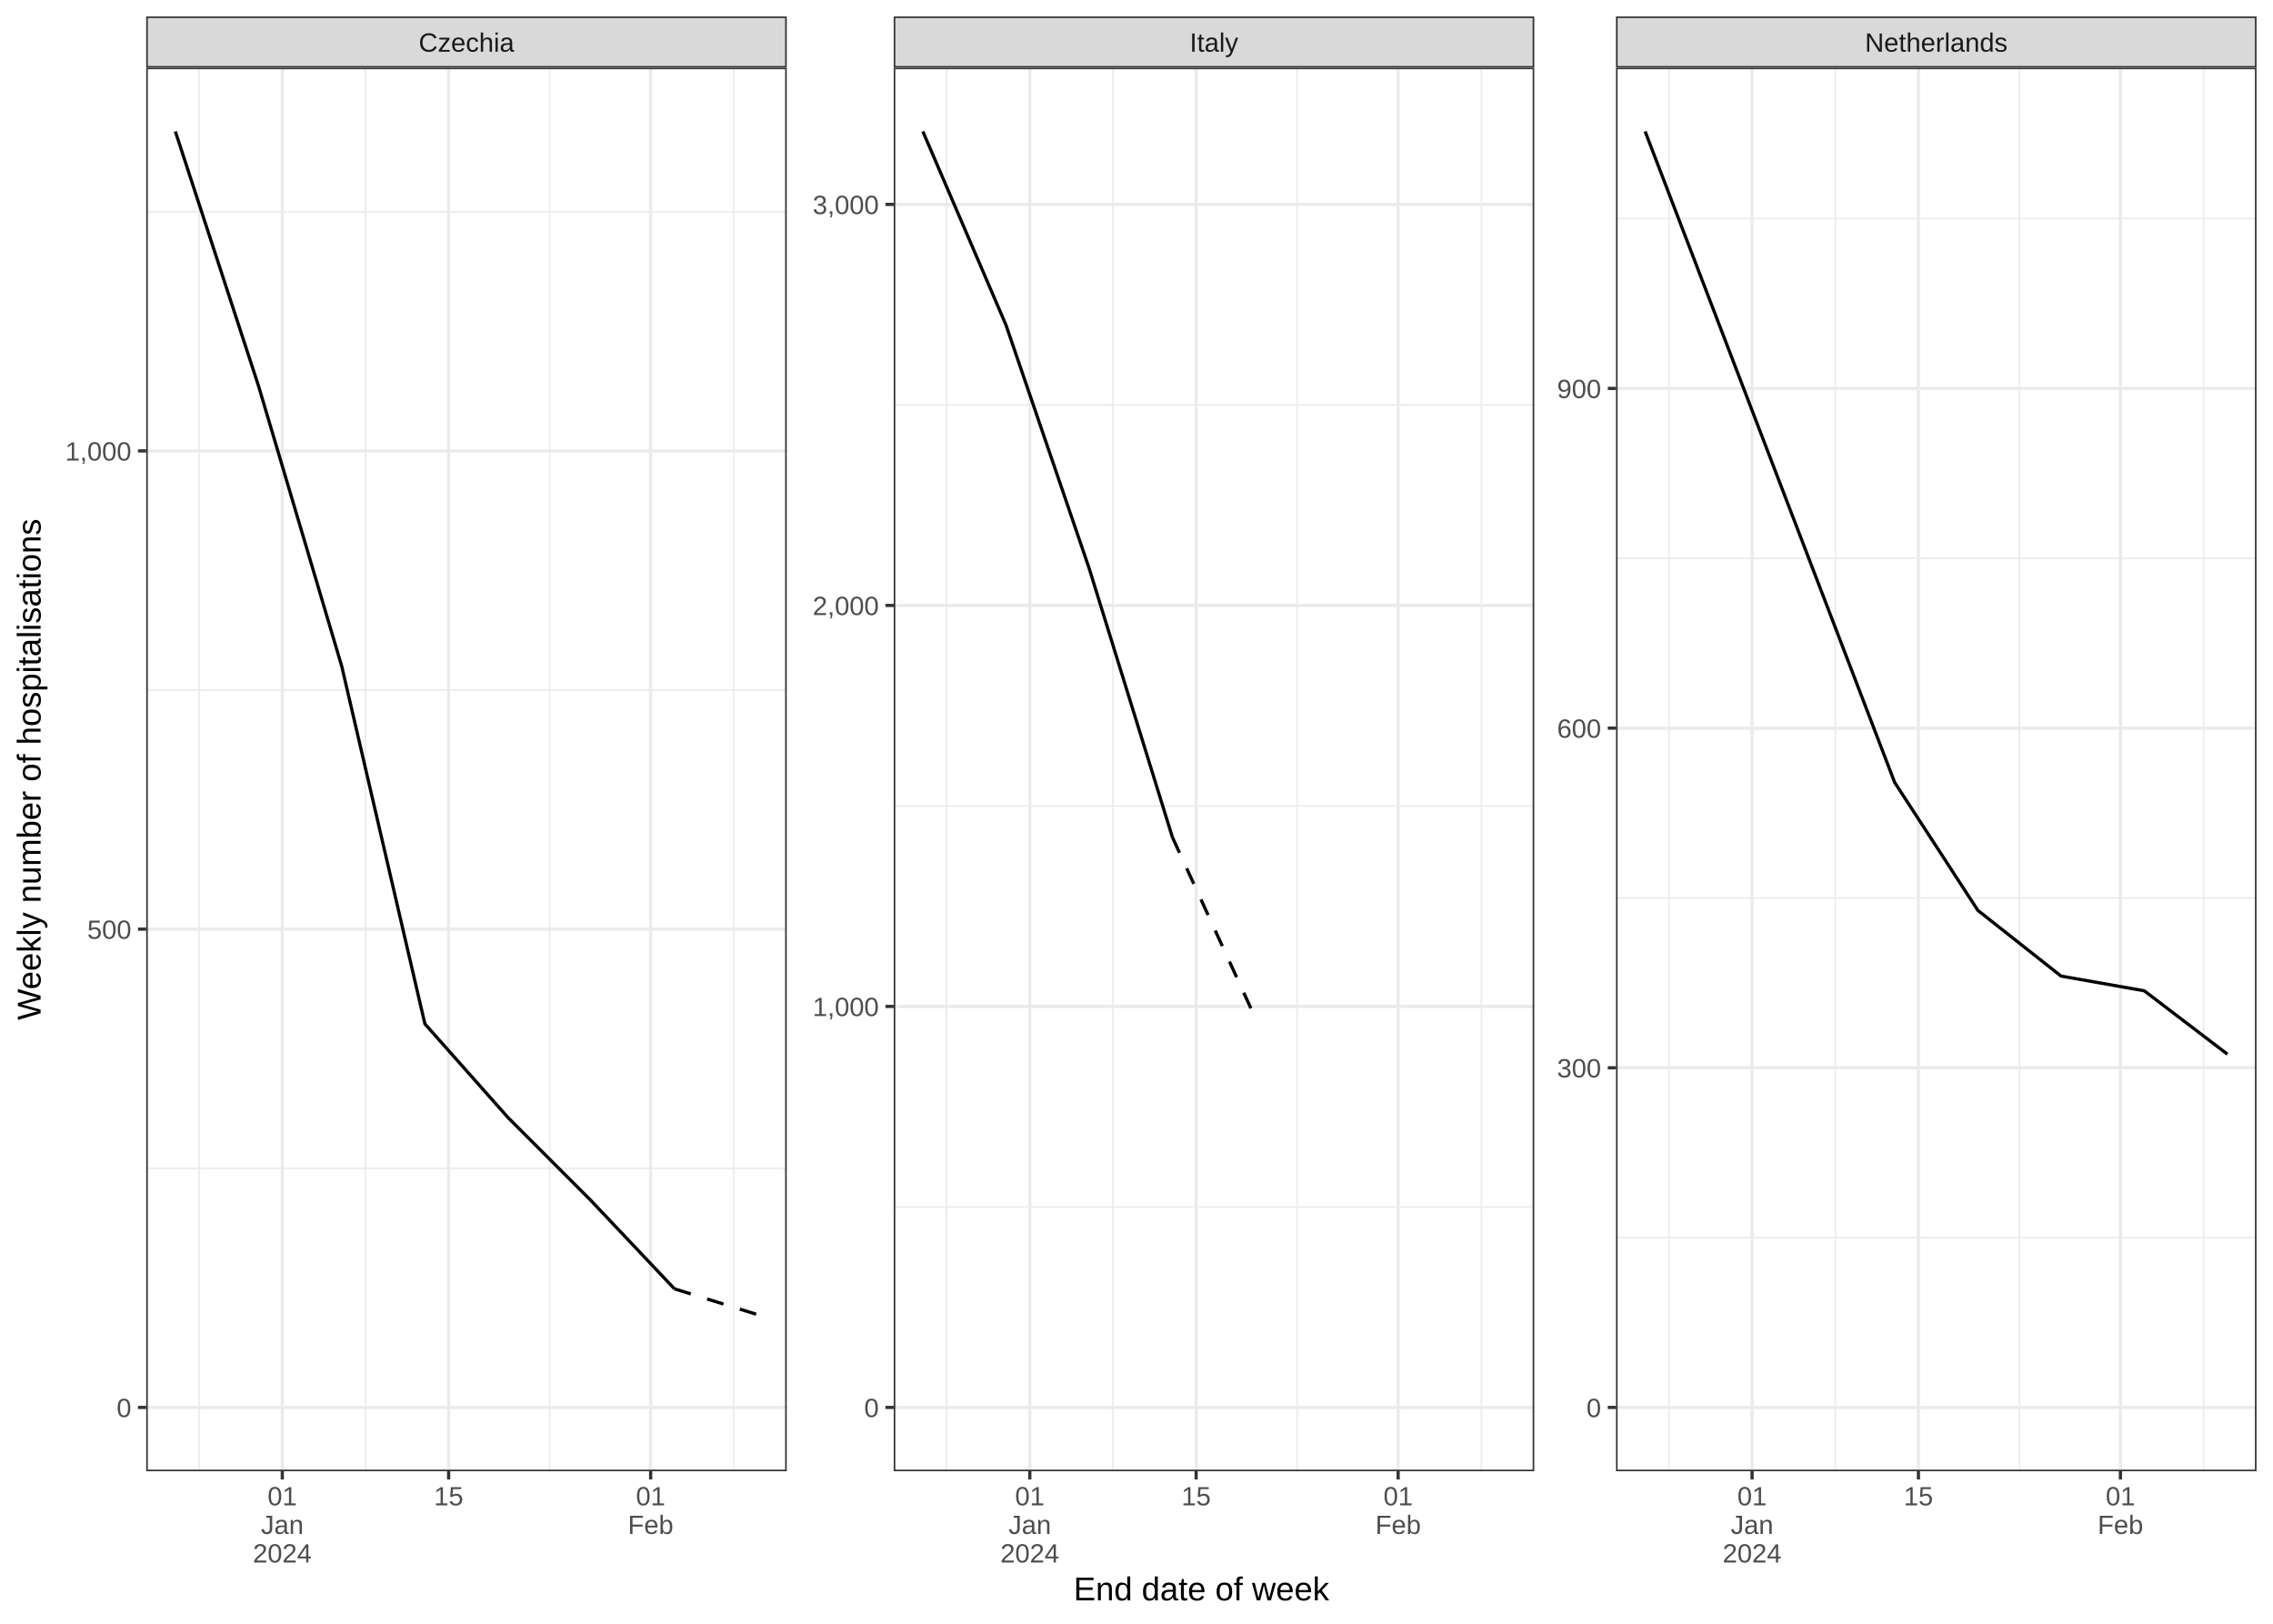
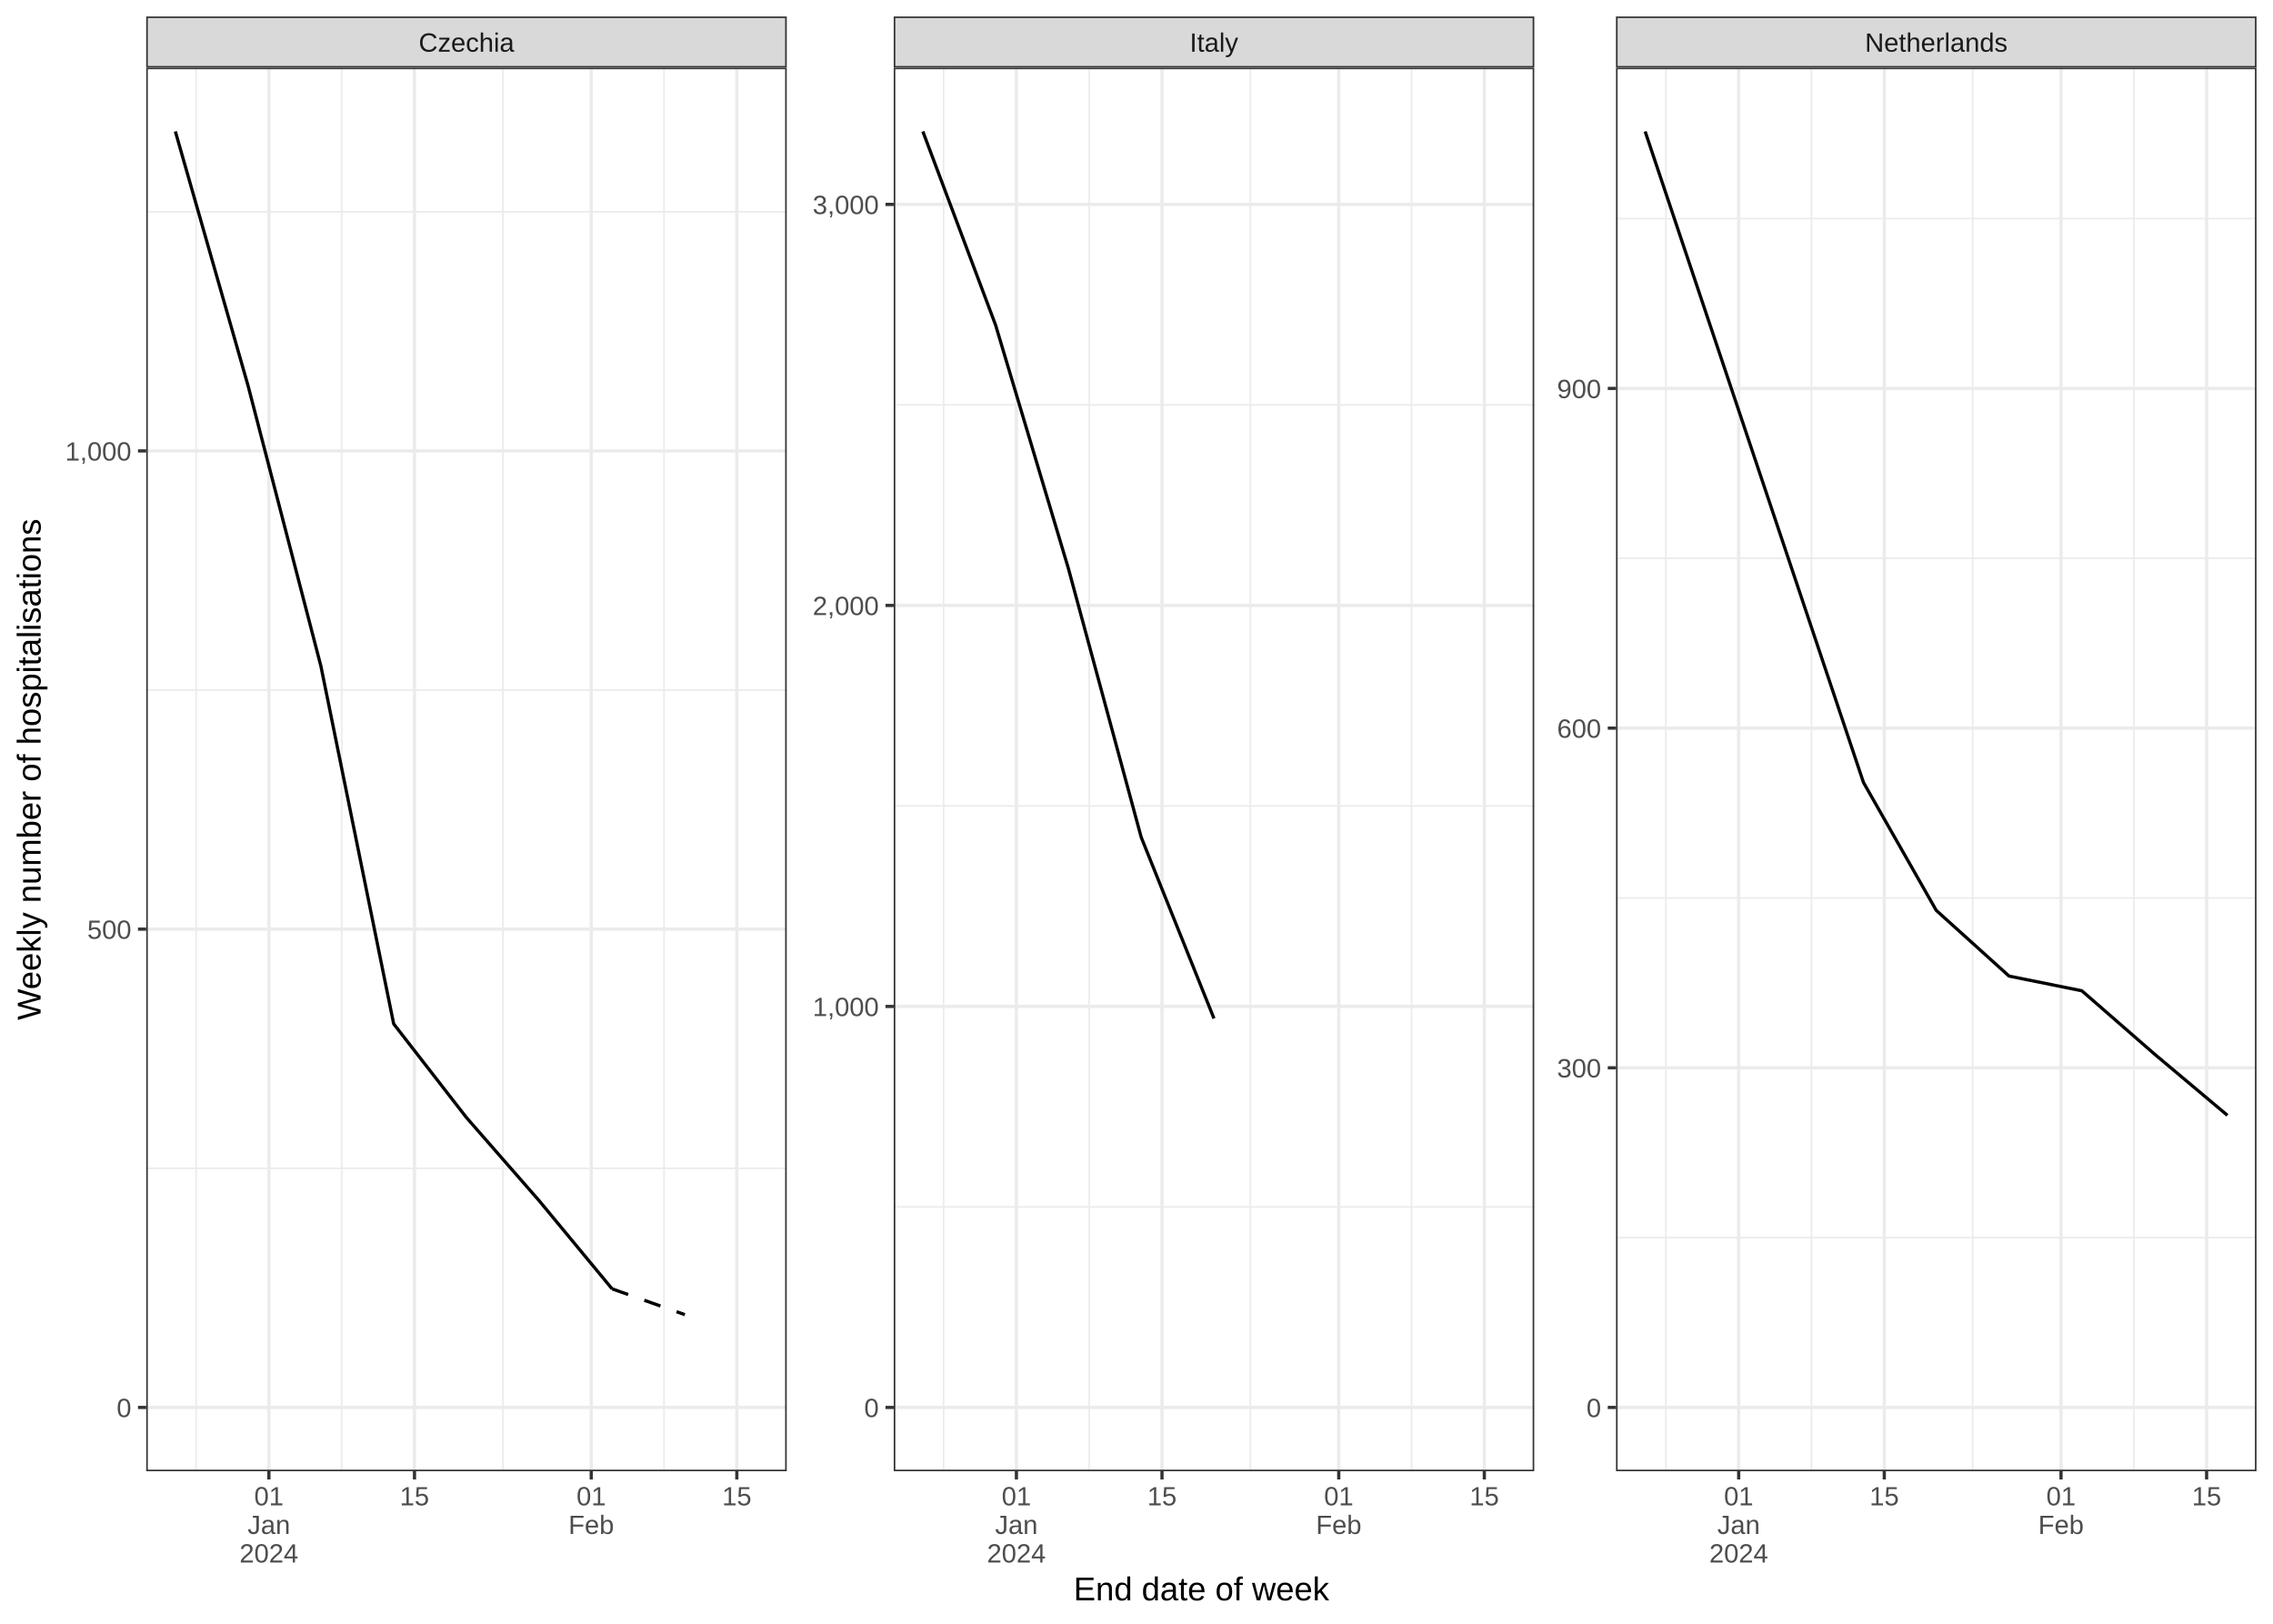
<svg xmlns="http://www.w3.org/2000/svg" class="svglite" width="756.00pt" height="540.00pt" viewBox="0 0 756.00 540.00">
  <defs>
    <style type="text/css">
    .svglite line, .svglite polyline, .svglite polygon, .svglite path, .svglite rect, .svglite circle {
      fill: none;
      stroke: #000000;
      stroke-linecap: round;
      stroke-linejoin: round;
      stroke-miterlimit: 10.00;
    }
    .svglite text {
      white-space: pre;
    }
  </style>
  </defs>
  <rect width="100%" height="100%" style="stroke: none; fill: #FFFFFF;" />
  <defs>
    <clipPath id="cpMC4wMHw3NTYuMDB8MC4wMHw1NDAuMDA=">
      <rect x="0.00" y="0.00" width="756.00" height="540.00" />
    </clipPath>
  </defs>
  <g clip-path="url(#cpMC4wMHw3NTYuMDB8MC4wMHw1NDAuMDA=)">
    <rect x="0.00" y="0.00" width="756.00" height="540.00" style="stroke-width: 1.07; stroke: #FFFFFF; fill: #FFFFFF;" />
  </g>
  <defs>
    <clipPath id="cpNDguNjN8MjYxLjY3fDIyLjQ5fDQ4OS4yOQ==">
      <rect x="48.63" y="22.49" width="213.04" height="466.80" />
    </clipPath>
  </defs>
  <g clip-path="url(#cpNDguNjN8MjYxLjY3fDIyLjQ5fDQ4OS4yOQ==)">
    <rect x="48.63" y="22.49" width="213.04" height="466.80" style="stroke-width: 1.07; stroke: none; fill: #FFFFFF;" />
    <polyline points="48.63,388.54 261.67,388.54 " style="stroke-width: 0.53; stroke: #EBEBEB; stroke-linecap: butt;" />
    <polyline points="48.63,229.49 261.67,229.49 " style="stroke-width: 0.53; stroke: #EBEBEB; stroke-linecap: butt;" />
    <polyline points="48.63,70.43 261.67,70.43 " style="stroke-width: 0.53; stroke: #EBEBEB; stroke-linecap: butt;" />
-     <polyline points="66.22,489.29 66.22,22.49 " style="stroke-width: 0.53; stroke: #EBEBEB; stroke-linecap: butt;" />
-     <polyline points="121.56,489.29 121.56,22.49 " style="stroke-width: 0.53; stroke: #EBEBEB; stroke-linecap: butt;" />
-     <polyline points="182.82,489.29 182.82,22.49 " style="stroke-width: 0.53; stroke: #EBEBEB; stroke-linecap: butt;" />
-     <polyline points="244.08,489.29 244.08,22.49 " style="stroke-width: 0.53; stroke: #EBEBEB; stroke-linecap: butt;" />
+     <polyline points="65.23,489.29 65.23,22.49 " style="stroke-width: 0.53; stroke: #EBEBEB; stroke-linecap: butt;" />
+     <polyline points="113.65,489.29 113.65,22.49 " style="stroke-width: 0.53; stroke: #EBEBEB; stroke-linecap: butt;" />
+     <polyline points="167.26,489.29 167.26,22.49 " style="stroke-width: 0.53; stroke: #EBEBEB; stroke-linecap: butt;" />
+     <polyline points="220.86,489.29 220.86,22.49 " style="stroke-width: 0.53; stroke: #EBEBEB; stroke-linecap: butt;" />
    <polyline points="48.63,468.07 261.67,468.07 " style="stroke-width: 1.07; stroke: #EBEBEB; stroke-linecap: butt;" />
    <polyline points="48.63,309.01 261.67,309.01 " style="stroke-width: 1.07; stroke: #EBEBEB; stroke-linecap: butt;" />
    <polyline points="48.63,149.96 261.67,149.96 " style="stroke-width: 1.07; stroke: #EBEBEB; stroke-linecap: butt;" />
-     <polyline points="93.89,489.29 93.89,22.49 " style="stroke-width: 1.07; stroke: #EBEBEB; stroke-linecap: butt;" />
-     <polyline points="149.22,489.29 149.22,22.49 " style="stroke-width: 1.07; stroke: #EBEBEB; stroke-linecap: butt;" />
-     <polyline points="216.41,489.29 216.41,22.49 " style="stroke-width: 1.07; stroke: #EBEBEB; stroke-linecap: butt;" />
-     <polyline points="58.32,43.71 85.98,128.33 113.65,221.53 141.32,340.51 168.98,371.68 196.65,399.36 224.32,428.62 " style="stroke-width: 1.07; stroke-linecap: butt;" />
-     <polyline points="224.32,428.62 251.99,437.21 " style="stroke-width: 1.07; stroke-dasharray: 5.69,5.69; stroke-linecap: butt;" />
+     <polyline points="89.44,489.29 89.44,22.49 " style="stroke-width: 1.07; stroke: #EBEBEB; stroke-linecap: butt;" />
+     <polyline points="137.86,489.29 137.86,22.49 " style="stroke-width: 1.07; stroke: #EBEBEB; stroke-linecap: butt;" />
+     <polyline points="196.65,489.29 196.65,22.49 " style="stroke-width: 1.07; stroke: #EBEBEB; stroke-linecap: butt;" />
+     <polyline points="245.07,489.29 245.07,22.49 " style="stroke-width: 1.07; stroke: #EBEBEB; stroke-linecap: butt;" />
+     <polyline points="58.32,43.71 82.52,128.33 106.73,221.53 130.94,340.51 155.15,371.68 179.36,399.36 203.57,428.62 " style="stroke-width: 1.07; stroke-linecap: butt;" />
+     <polyline points="203.57,428.62 227.78,437.21 " style="stroke-width: 1.07; stroke-dasharray: 5.69,5.69; stroke-linecap: butt;" />
    <rect x="48.63" y="22.49" width="213.04" height="466.80" style="stroke-width: 1.07; stroke: #333333;" />
  </g>
  <g clip-path="url(#cpMC4wMHw3NTYuMDB8MC4wMHw1NDAuMDA=)">
</g>
  <defs>
    <clipPath id="cpMjk3LjI1fDUxMC4yOXwyMi40OXw0ODkuMjk=">
      <rect x="297.25" y="22.49" width="213.04" height="466.80" />
    </clipPath>
  </defs>
  <g clip-path="url(#cpMjk3LjI1fDUxMC4yOXwyMi40OXw0ODkuMjk=)">
    <rect x="297.25" y="22.49" width="213.04" height="466.80" style="stroke-width: 1.07; stroke: none; fill: #FFFFFF;" />
    <polyline points="297.25,401.39 510.29,401.39 " style="stroke-width: 0.53; stroke: #EBEBEB; stroke-linecap: butt;" />
    <polyline points="297.25,268.02 510.29,268.02 " style="stroke-width: 0.53; stroke: #EBEBEB; stroke-linecap: butt;" />
    <polyline points="297.25,134.66 510.29,134.66 " style="stroke-width: 0.53; stroke: #EBEBEB; stroke-linecap: butt;" />
-     <polyline points="314.84,489.29 314.84,22.49 " style="stroke-width: 0.53; stroke: #EBEBEB; stroke-linecap: butt;" />
-     <polyline points="370.17,489.29 370.17,22.49 " style="stroke-width: 0.53; stroke: #EBEBEB; stroke-linecap: butt;" />
-     <polyline points="431.44,489.29 431.44,22.49 " style="stroke-width: 0.53; stroke: #EBEBEB; stroke-linecap: butt;" />
-     <polyline points="492.70,489.29 492.70,22.49 " style="stroke-width: 0.53; stroke: #EBEBEB; stroke-linecap: butt;" />
+     <polyline points="313.85,489.29 313.85,22.49 " style="stroke-width: 0.53; stroke: #EBEBEB; stroke-linecap: butt;" />
+     <polyline points="362.27,489.29 362.27,22.49 " style="stroke-width: 0.53; stroke: #EBEBEB; stroke-linecap: butt;" />
+     <polyline points="415.87,489.29 415.87,22.49 " style="stroke-width: 0.53; stroke: #EBEBEB; stroke-linecap: butt;" />
+     <polyline points="469.48,489.29 469.48,22.49 " style="stroke-width: 0.53; stroke: #EBEBEB; stroke-linecap: butt;" />
    <polyline points="297.25,468.07 510.29,468.07 " style="stroke-width: 1.07; stroke: #EBEBEB; stroke-linecap: butt;" />
    <polyline points="297.25,334.71 510.29,334.71 " style="stroke-width: 1.07; stroke: #EBEBEB; stroke-linecap: butt;" />
    <polyline points="297.25,201.34 510.29,201.34 " style="stroke-width: 1.07; stroke: #EBEBEB; stroke-linecap: butt;" />
    <polyline points="297.25,67.98 510.29,67.98 " style="stroke-width: 1.07; stroke: #EBEBEB; stroke-linecap: butt;" />
-     <polyline points="342.51,489.29 342.51,22.49 " style="stroke-width: 1.07; stroke: #EBEBEB; stroke-linecap: butt;" />
-     <polyline points="397.84,489.29 397.84,22.49 " style="stroke-width: 1.07; stroke: #EBEBEB; stroke-linecap: butt;" />
-     <polyline points="465.03,489.29 465.03,22.49 " style="stroke-width: 1.07; stroke: #EBEBEB; stroke-linecap: butt;" />
-     <polyline points="306.94,43.71 334.60,108.12 362.27,189.07 389.94,278.43 " style="stroke-width: 1.07; stroke-linecap: butt;" />
-     <polyline points="389.94,278.43 417.60,338.71 " style="stroke-width: 1.07; stroke-dasharray: 5.69,5.69; stroke-linecap: butt;" />
+     <polyline points="338.06,489.29 338.06,22.49 " style="stroke-width: 1.07; stroke: #EBEBEB; stroke-linecap: butt;" />
+     <polyline points="386.48,489.29 386.48,22.49 " style="stroke-width: 1.07; stroke: #EBEBEB; stroke-linecap: butt;" />
+     <polyline points="445.27,489.29 445.27,22.49 " style="stroke-width: 1.07; stroke: #EBEBEB; stroke-linecap: butt;" />
+     <polyline points="493.69,489.29 493.69,22.49 " style="stroke-width: 1.07; stroke: #EBEBEB; stroke-linecap: butt;" />
+     <polyline points="306.94,43.71 331.14,108.12 355.35,189.07 379.56,278.43 403.77,338.71 " style="stroke-width: 1.07; stroke-linecap: butt;" />
    <rect x="297.25" y="22.49" width="213.04" height="466.80" style="stroke-width: 1.07; stroke: #333333;" />
  </g>
  <g clip-path="url(#cpMC4wMHw3NTYuMDB8MC4wMHw1NDAuMDA=)">
</g>
  <defs>
    <clipPath id="cpNTM3LjQ4fDc1MC41MnwyMi40OXw0ODkuMjk=">
      <rect x="537.48" y="22.49" width="213.04" height="466.80" />
    </clipPath>
  </defs>
  <g clip-path="url(#cpNTM3LjQ4fDc1MC41MnwyMi40OXw0ODkuMjk=)">
    <rect x="537.48" y="22.49" width="213.04" height="466.80" style="stroke-width: 1.07; stroke: none; fill: #FFFFFF;" />
    <polyline points="537.48,411.59 750.52,411.59 " style="stroke-width: 0.53; stroke: #EBEBEB; stroke-linecap: butt;" />
    <polyline points="537.48,298.63 750.52,298.63 " style="stroke-width: 0.53; stroke: #EBEBEB; stroke-linecap: butt;" />
    <polyline points="537.48,185.66 750.52,185.66 " style="stroke-width: 0.53; stroke: #EBEBEB; stroke-linecap: butt;" />
    <polyline points="537.48,72.70 750.52,72.70 " style="stroke-width: 0.53; stroke: #EBEBEB; stroke-linecap: butt;" />
-     <polyline points="555.07,489.29 555.07,22.49 " style="stroke-width: 0.53; stroke: #EBEBEB; stroke-linecap: butt;" />
-     <polyline points="610.41,489.29 610.41,22.49 " style="stroke-width: 0.53; stroke: #EBEBEB; stroke-linecap: butt;" />
-     <polyline points="671.67,489.29 671.67,22.49 " style="stroke-width: 0.53; stroke: #EBEBEB; stroke-linecap: butt;" />
-     <polyline points="732.93,489.29 732.93,22.49 " style="stroke-width: 0.53; stroke: #EBEBEB; stroke-linecap: butt;" />
+     <polyline points="554.08,489.29 554.08,22.49 " style="stroke-width: 0.53; stroke: #EBEBEB; stroke-linecap: butt;" />
+     <polyline points="602.50,489.29 602.50,22.49 " style="stroke-width: 0.53; stroke: #EBEBEB; stroke-linecap: butt;" />
+     <polyline points="656.11,489.29 656.11,22.49 " style="stroke-width: 0.53; stroke: #EBEBEB; stroke-linecap: butt;" />
+     <polyline points="709.71,489.29 709.71,22.49 " style="stroke-width: 0.53; stroke: #EBEBEB; stroke-linecap: butt;" />
    <polyline points="537.48,468.07 750.52,468.07 " style="stroke-width: 1.07; stroke: #EBEBEB; stroke-linecap: butt;" />
    <polyline points="537.48,355.11 750.52,355.11 " style="stroke-width: 1.07; stroke: #EBEBEB; stroke-linecap: butt;" />
    <polyline points="537.48,242.15 750.52,242.15 " style="stroke-width: 1.07; stroke: #EBEBEB; stroke-linecap: butt;" />
    <polyline points="537.48,129.18 750.52,129.18 " style="stroke-width: 1.07; stroke: #EBEBEB; stroke-linecap: butt;" />
-     <polyline points="582.74,489.29 582.74,22.49 " style="stroke-width: 1.07; stroke: #EBEBEB; stroke-linecap: butt;" />
-     <polyline points="638.07,489.29 638.07,22.49 " style="stroke-width: 1.07; stroke: #EBEBEB; stroke-linecap: butt;" />
-     <polyline points="705.26,489.29 705.26,22.49 " style="stroke-width: 1.07; stroke: #EBEBEB; stroke-linecap: butt;" />
-     <polyline points="547.17,43.71 630.17,260.22 657.84,302.77 685.50,324.61 713.17,329.50 740.84,350.59 " style="stroke-width: 1.07; stroke-linecap: butt;" />
+     <polyline points="578.29,489.29 578.29,22.49 " style="stroke-width: 1.07; stroke: #EBEBEB; stroke-linecap: butt;" />
+     <polyline points="626.71,489.29 626.71,22.49 " style="stroke-width: 1.07; stroke: #EBEBEB; stroke-linecap: butt;" />
+     <polyline points="685.50,489.29 685.50,22.49 " style="stroke-width: 1.07; stroke: #EBEBEB; stroke-linecap: butt;" />
+     <polyline points="733.92,489.29 733.92,22.49 " style="stroke-width: 1.07; stroke: #EBEBEB; stroke-linecap: butt;" />
+     <polyline points="547.17,43.71 619.79,260.22 644.00,302.77 668.21,324.61 692.42,329.50 716.63,350.59 740.84,370.92 " style="stroke-width: 1.07; stroke-linecap: butt;" />
    <rect x="537.48" y="22.49" width="213.04" height="466.80" style="stroke-width: 1.07; stroke: #333333;" />
  </g>
  <g clip-path="url(#cpMC4wMHw3NTYuMDB8MC4wMHw1NDAuMDA=)">
</g>
  <defs>
    <clipPath id="cpNDguNjN8MjYxLjY3fDUuNDh8MjIuNDk=">
      <rect x="48.63" y="5.48" width="213.04" height="17.01" />
    </clipPath>
  </defs>
  <g clip-path="url(#cpNDguNjN8MjYxLjY3fDUuNDh8MjIuNDk=)">
    <rect x="48.63" y="5.48" width="213.04" height="17.01" style="stroke-width: 1.07; stroke: #333333; fill: #D9D9D9;" />
    <text x="155.15" y="17.19" text-anchor="middle" style="font-size: 8.80px;fill: #1A1A1A; font-family: &quot;Liberation Sans&quot;;" textLength="34.42px" lengthAdjust="spacingAndGlyphs">Czechia</text>
  </g>
  <g clip-path="url(#cpMC4wMHw3NTYuMDB8MC4wMHw1NDAuMDA=)">
</g>
  <defs>
    <clipPath id="cpMjk3LjI1fDUxMC4yOXw1LjQ4fDIyLjQ5">
      <rect x="297.25" y="5.48" width="213.04" height="17.01" />
    </clipPath>
  </defs>
  <g clip-path="url(#cpMjk3LjI1fDUxMC4yOXw1LjQ4fDIyLjQ5)">
    <rect x="297.25" y="5.48" width="213.04" height="17.01" style="stroke-width: 1.07; stroke: #333333; fill: #D9D9D9;" />
    <text x="403.77" y="17.19" text-anchor="middle" style="font-size: 8.80px;fill: #1A1A1A; font-family: &quot;Liberation Sans&quot;;" textLength="19.09px" lengthAdjust="spacingAndGlyphs">Italy</text>
  </g>
  <g clip-path="url(#cpMC4wMHw3NTYuMDB8MC4wMHw1NDAuMDA=)">
</g>
  <defs>
    <clipPath id="cpNTM3LjQ4fDc1MC41Mnw1LjQ4fDIyLjQ5">
      <rect x="537.48" y="5.48" width="213.04" height="17.01" />
    </clipPath>
  </defs>
  <g clip-path="url(#cpNTM3LjQ4fDc1MC41Mnw1LjQ4fDIyLjQ5)">
    <rect x="537.48" y="5.48" width="213.04" height="17.01" style="stroke-width: 1.07; stroke: #333333; fill: #D9D9D9;" />
    <text x="644.00" y="17.19" text-anchor="middle" style="font-size: 8.80px;fill: #1A1A1A; font-family: &quot;Liberation Sans&quot;;" textLength="53.63px" lengthAdjust="spacingAndGlyphs">Netherlands</text>
  </g>
  <g clip-path="url(#cpMC4wMHw3NTYuMDB8MC4wMHw1NDAuMDA=)">
-     <polyline points="93.89,492.03 93.89,489.29 " style="stroke-width: 1.07; stroke: #333333; stroke-linecap: butt;" />
-     <polyline points="149.22,492.03 149.22,489.29 " style="stroke-width: 1.07; stroke: #333333; stroke-linecap: butt;" />
-     <polyline points="216.41,492.03 216.41,489.29 " style="stroke-width: 1.07; stroke: #333333; stroke-linecap: butt;" />
-     <text x="93.89" y="500.63" text-anchor="middle" style="font-size: 8.80px;fill: #4D4D4D; font-family: &quot;Liberation Sans&quot;;" textLength="11.19px" lengthAdjust="spacingAndGlyphs">01</text>
-     <text x="93.89" y="510.14" text-anchor="middle" style="font-size: 8.80px;fill: #4D4D4D; font-family: &quot;Liberation Sans&quot;;" textLength="13.56px" lengthAdjust="spacingAndGlyphs">Jan</text>
-     <text x="93.89" y="519.64" text-anchor="middle" style="font-size: 8.80px;fill: #4D4D4D; font-family: &quot;Liberation Sans&quot;;" textLength="22.38px" lengthAdjust="spacingAndGlyphs">2024</text>
-     <text x="149.22" y="500.63" text-anchor="middle" style="font-size: 8.80px;fill: #4D4D4D; font-family: &quot;Liberation Sans&quot;;" textLength="11.19px" lengthAdjust="spacingAndGlyphs">15</text>
-     <text x="216.41" y="500.63" text-anchor="middle" style="font-size: 8.80px;fill: #4D4D4D; font-family: &quot;Liberation Sans&quot;;" textLength="11.19px" lengthAdjust="spacingAndGlyphs">01</text>
-     <text x="216.41" y="510.14" text-anchor="middle" style="font-size: 8.80px;fill: #4D4D4D; font-family: &quot;Liberation Sans&quot;;" textLength="15.58px" lengthAdjust="spacingAndGlyphs">Feb</text>
-     <polyline points="342.51,492.03 342.51,489.29 " style="stroke-width: 1.07; stroke: #333333; stroke-linecap: butt;" />
-     <polyline points="397.84,492.03 397.84,489.29 " style="stroke-width: 1.07; stroke: #333333; stroke-linecap: butt;" />
-     <polyline points="465.03,492.03 465.03,489.29 " style="stroke-width: 1.07; stroke: #333333; stroke-linecap: butt;" />
-     <text x="342.51" y="500.63" text-anchor="middle" style="font-size: 8.80px;fill: #4D4D4D; font-family: &quot;Liberation Sans&quot;;" textLength="11.19px" lengthAdjust="spacingAndGlyphs">01</text>
-     <text x="342.51" y="510.14" text-anchor="middle" style="font-size: 8.80px;fill: #4D4D4D; font-family: &quot;Liberation Sans&quot;;" textLength="13.56px" lengthAdjust="spacingAndGlyphs">Jan</text>
-     <text x="342.51" y="519.64" text-anchor="middle" style="font-size: 8.80px;fill: #4D4D4D; font-family: &quot;Liberation Sans&quot;;" textLength="22.38px" lengthAdjust="spacingAndGlyphs">2024</text>
-     <text x="397.84" y="500.63" text-anchor="middle" style="font-size: 8.80px;fill: #4D4D4D; font-family: &quot;Liberation Sans&quot;;" textLength="11.19px" lengthAdjust="spacingAndGlyphs">15</text>
-     <text x="465.03" y="500.63" text-anchor="middle" style="font-size: 8.80px;fill: #4D4D4D; font-family: &quot;Liberation Sans&quot;;" textLength="11.19px" lengthAdjust="spacingAndGlyphs">01</text>
-     <text x="465.03" y="510.14" text-anchor="middle" style="font-size: 8.80px;fill: #4D4D4D; font-family: &quot;Liberation Sans&quot;;" textLength="15.58px" lengthAdjust="spacingAndGlyphs">Feb</text>
-     <polyline points="582.74,492.03 582.74,489.29 " style="stroke-width: 1.07; stroke: #333333; stroke-linecap: butt;" />
-     <polyline points="638.07,492.03 638.07,489.29 " style="stroke-width: 1.07; stroke: #333333; stroke-linecap: butt;" />
-     <polyline points="705.26,492.03 705.26,489.29 " style="stroke-width: 1.07; stroke: #333333; stroke-linecap: butt;" />
-     <text x="582.74" y="500.63" text-anchor="middle" style="font-size: 8.80px;fill: #4D4D4D; font-family: &quot;Liberation Sans&quot;;" textLength="11.19px" lengthAdjust="spacingAndGlyphs">01</text>
-     <text x="582.74" y="510.14" text-anchor="middle" style="font-size: 8.80px;fill: #4D4D4D; font-family: &quot;Liberation Sans&quot;;" textLength="13.56px" lengthAdjust="spacingAndGlyphs">Jan</text>
-     <text x="582.74" y="519.64" text-anchor="middle" style="font-size: 8.80px;fill: #4D4D4D; font-family: &quot;Liberation Sans&quot;;" textLength="22.38px" lengthAdjust="spacingAndGlyphs">2024</text>
-     <text x="638.07" y="500.63" text-anchor="middle" style="font-size: 8.80px;fill: #4D4D4D; font-family: &quot;Liberation Sans&quot;;" textLength="11.19px" lengthAdjust="spacingAndGlyphs">15</text>
-     <text x="705.26" y="500.63" text-anchor="middle" style="font-size: 8.80px;fill: #4D4D4D; font-family: &quot;Liberation Sans&quot;;" textLength="11.19px" lengthAdjust="spacingAndGlyphs">01</text>
-     <text x="705.26" y="510.14" text-anchor="middle" style="font-size: 8.80px;fill: #4D4D4D; font-family: &quot;Liberation Sans&quot;;" textLength="15.58px" lengthAdjust="spacingAndGlyphs">Feb</text>
+     <polyline points="89.44,492.03 89.44,489.29 " style="stroke-width: 1.07; stroke: #333333; stroke-linecap: butt;" />
+     <polyline points="137.86,492.03 137.86,489.29 " style="stroke-width: 1.07; stroke: #333333; stroke-linecap: butt;" />
+     <polyline points="196.65,492.03 196.65,489.29 " style="stroke-width: 1.07; stroke: #333333; stroke-linecap: butt;" />
+     <polyline points="245.07,492.03 245.07,489.29 " style="stroke-width: 1.07; stroke: #333333; stroke-linecap: butt;" />
+     <text x="89.44" y="500.63" text-anchor="middle" style="font-size: 8.80px;fill: #4D4D4D; font-family: &quot;Liberation Sans&quot;;" textLength="11.19px" lengthAdjust="spacingAndGlyphs">01</text>
+     <text x="89.44" y="510.14" text-anchor="middle" style="font-size: 8.80px;fill: #4D4D4D; font-family: &quot;Liberation Sans&quot;;" textLength="13.56px" lengthAdjust="spacingAndGlyphs">Jan</text>
+     <text x="89.44" y="519.64" text-anchor="middle" style="font-size: 8.80px;fill: #4D4D4D; font-family: &quot;Liberation Sans&quot;;" textLength="22.38px" lengthAdjust="spacingAndGlyphs">2024</text>
+     <text x="137.86" y="500.63" text-anchor="middle" style="font-size: 8.80px;fill: #4D4D4D; font-family: &quot;Liberation Sans&quot;;" textLength="11.19px" lengthAdjust="spacingAndGlyphs">15</text>
+     <text x="196.65" y="500.63" text-anchor="middle" style="font-size: 8.80px;fill: #4D4D4D; font-family: &quot;Liberation Sans&quot;;" textLength="11.19px" lengthAdjust="spacingAndGlyphs">01</text>
+     <text x="196.65" y="510.14" text-anchor="middle" style="font-size: 8.80px;fill: #4D4D4D; font-family: &quot;Liberation Sans&quot;;" textLength="15.58px" lengthAdjust="spacingAndGlyphs">Feb</text>
+     <text x="245.07" y="500.63" text-anchor="middle" style="font-size: 8.80px;fill: #4D4D4D; font-family: &quot;Liberation Sans&quot;;" textLength="11.19px" lengthAdjust="spacingAndGlyphs">15</text>
+     <polyline points="338.06,492.03 338.06,489.29 " style="stroke-width: 1.07; stroke: #333333; stroke-linecap: butt;" />
+     <polyline points="386.48,492.03 386.48,489.29 " style="stroke-width: 1.07; stroke: #333333; stroke-linecap: butt;" />
+     <polyline points="445.27,492.03 445.27,489.29 " style="stroke-width: 1.07; stroke: #333333; stroke-linecap: butt;" />
+     <polyline points="493.69,492.03 493.69,489.29 " style="stroke-width: 1.07; stroke: #333333; stroke-linecap: butt;" />
+     <text x="338.06" y="500.63" text-anchor="middle" style="font-size: 8.80px;fill: #4D4D4D; font-family: &quot;Liberation Sans&quot;;" textLength="11.19px" lengthAdjust="spacingAndGlyphs">01</text>
+     <text x="338.06" y="510.14" text-anchor="middle" style="font-size: 8.80px;fill: #4D4D4D; font-family: &quot;Liberation Sans&quot;;" textLength="13.56px" lengthAdjust="spacingAndGlyphs">Jan</text>
+     <text x="338.06" y="519.64" text-anchor="middle" style="font-size: 8.80px;fill: #4D4D4D; font-family: &quot;Liberation Sans&quot;;" textLength="22.38px" lengthAdjust="spacingAndGlyphs">2024</text>
+     <text x="386.48" y="500.63" text-anchor="middle" style="font-size: 8.80px;fill: #4D4D4D; font-family: &quot;Liberation Sans&quot;;" textLength="11.19px" lengthAdjust="spacingAndGlyphs">15</text>
+     <text x="445.27" y="500.63" text-anchor="middle" style="font-size: 8.80px;fill: #4D4D4D; font-family: &quot;Liberation Sans&quot;;" textLength="11.19px" lengthAdjust="spacingAndGlyphs">01</text>
+     <text x="445.27" y="510.14" text-anchor="middle" style="font-size: 8.80px;fill: #4D4D4D; font-family: &quot;Liberation Sans&quot;;" textLength="15.58px" lengthAdjust="spacingAndGlyphs">Feb</text>
+     <text x="493.69" y="500.63" text-anchor="middle" style="font-size: 8.80px;fill: #4D4D4D; font-family: &quot;Liberation Sans&quot;;" textLength="11.19px" lengthAdjust="spacingAndGlyphs">15</text>
+     <polyline points="578.29,492.03 578.29,489.29 " style="stroke-width: 1.07; stroke: #333333; stroke-linecap: butt;" />
+     <polyline points="626.71,492.03 626.71,489.29 " style="stroke-width: 1.07; stroke: #333333; stroke-linecap: butt;" />
+     <polyline points="685.50,492.03 685.50,489.29 " style="stroke-width: 1.07; stroke: #333333; stroke-linecap: butt;" />
+     <polyline points="733.92,492.03 733.92,489.29 " style="stroke-width: 1.07; stroke: #333333; stroke-linecap: butt;" />
+     <text x="578.29" y="500.63" text-anchor="middle" style="font-size: 8.80px;fill: #4D4D4D; font-family: &quot;Liberation Sans&quot;;" textLength="11.19px" lengthAdjust="spacingAndGlyphs">01</text>
+     <text x="578.29" y="510.14" text-anchor="middle" style="font-size: 8.80px;fill: #4D4D4D; font-family: &quot;Liberation Sans&quot;;" textLength="13.56px" lengthAdjust="spacingAndGlyphs">Jan</text>
+     <text x="578.29" y="519.64" text-anchor="middle" style="font-size: 8.80px;fill: #4D4D4D; font-family: &quot;Liberation Sans&quot;;" textLength="22.38px" lengthAdjust="spacingAndGlyphs">2024</text>
+     <text x="626.71" y="500.63" text-anchor="middle" style="font-size: 8.80px;fill: #4D4D4D; font-family: &quot;Liberation Sans&quot;;" textLength="11.19px" lengthAdjust="spacingAndGlyphs">15</text>
+     <text x="685.50" y="500.63" text-anchor="middle" style="font-size: 8.80px;fill: #4D4D4D; font-family: &quot;Liberation Sans&quot;;" textLength="11.19px" lengthAdjust="spacingAndGlyphs">01</text>
+     <text x="685.50" y="510.14" text-anchor="middle" style="font-size: 8.80px;fill: #4D4D4D; font-family: &quot;Liberation Sans&quot;;" textLength="15.58px" lengthAdjust="spacingAndGlyphs">Feb</text>
+     <text x="733.92" y="500.63" text-anchor="middle" style="font-size: 8.80px;fill: #4D4D4D; font-family: &quot;Liberation Sans&quot;;" textLength="11.19px" lengthAdjust="spacingAndGlyphs">15</text>
    <text x="532.55" y="471.28" text-anchor="end" style="font-size: 8.80px;fill: #4D4D4D; font-family: &quot;Liberation Sans&quot;;" textLength="5.59px" lengthAdjust="spacingAndGlyphs">0</text>
    <text x="532.55" y="358.31" text-anchor="end" style="font-size: 8.80px;fill: #4D4D4D; font-family: &quot;Liberation Sans&quot;;" textLength="16.78px" lengthAdjust="spacingAndGlyphs">300</text>
    <text x="532.55" y="245.35" text-anchor="end" style="font-size: 8.80px;fill: #4D4D4D; font-family: &quot;Liberation Sans&quot;;" textLength="16.78px" lengthAdjust="spacingAndGlyphs">600</text>
    <text x="532.55" y="132.39" text-anchor="end" style="font-size: 8.80px;fill: #4D4D4D; font-family: &quot;Liberation Sans&quot;;" textLength="16.78px" lengthAdjust="spacingAndGlyphs">900</text>
    <polyline points="534.74,468.07 537.48,468.07 " style="stroke-width: 1.07; stroke: #333333; stroke-linecap: butt;" />
    <polyline points="534.74,355.11 537.48,355.11 " style="stroke-width: 1.07; stroke: #333333; stroke-linecap: butt;" />
    <polyline points="534.74,242.15 537.48,242.15 " style="stroke-width: 1.07; stroke: #333333; stroke-linecap: butt;" />
    <polyline points="534.74,129.18 537.48,129.18 " style="stroke-width: 1.07; stroke: #333333; stroke-linecap: butt;" />
    <text x="292.32" y="471.28" text-anchor="end" style="font-size: 8.80px;fill: #4D4D4D; font-family: &quot;Liberation Sans&quot;;" textLength="5.59px" lengthAdjust="spacingAndGlyphs">0</text>
    <text x="292.32" y="337.91" text-anchor="end" style="font-size: 8.80px;fill: #4D4D4D; font-family: &quot;Liberation Sans&quot;;" textLength="25.17px" lengthAdjust="spacingAndGlyphs">1,000</text>
    <text x="292.32" y="204.55" text-anchor="end" style="font-size: 8.80px;fill: #4D4D4D; font-family: &quot;Liberation Sans&quot;;" textLength="25.17px" lengthAdjust="spacingAndGlyphs">2,000</text>
    <text x="292.32" y="71.19" text-anchor="end" style="font-size: 8.80px;fill: #4D4D4D; font-family: &quot;Liberation Sans&quot;;" textLength="25.17px" lengthAdjust="spacingAndGlyphs">3,000</text>
    <polyline points="294.51,468.07 297.25,468.07 " style="stroke-width: 1.07; stroke: #333333; stroke-linecap: butt;" />
    <polyline points="294.51,334.71 297.25,334.71 " style="stroke-width: 1.07; stroke: #333333; stroke-linecap: butt;" />
    <polyline points="294.51,201.34 297.25,201.34 " style="stroke-width: 1.07; stroke: #333333; stroke-linecap: butt;" />
    <polyline points="294.51,67.98 297.25,67.98 " style="stroke-width: 1.07; stroke: #333333; stroke-linecap: butt;" />
    <text x="43.70" y="471.28" text-anchor="end" style="font-size: 8.80px;fill: #4D4D4D; font-family: &quot;Liberation Sans&quot;;" textLength="5.59px" lengthAdjust="spacingAndGlyphs">0</text>
    <text x="43.70" y="312.22" text-anchor="end" style="font-size: 8.80px;fill: #4D4D4D; font-family: &quot;Liberation Sans&quot;;" textLength="16.78px" lengthAdjust="spacingAndGlyphs">500</text>
    <text x="43.70" y="153.17" text-anchor="end" style="font-size: 8.80px;fill: #4D4D4D; font-family: &quot;Liberation Sans&quot;;" textLength="25.17px" lengthAdjust="spacingAndGlyphs">1,000</text>
    <polyline points="45.89,468.07 48.63,468.07 " style="stroke-width: 1.07; stroke: #333333; stroke-linecap: butt;" />
    <polyline points="45.89,309.01 48.63,309.01 " style="stroke-width: 1.07; stroke: #333333; stroke-linecap: butt;" />
    <polyline points="45.89,149.96 48.63,149.96 " style="stroke-width: 1.07; stroke: #333333; stroke-linecap: butt;" />
    <text x="399.58" y="532.23" text-anchor="middle" style="font-size: 11.00px; font-family: &quot;Liberation Sans&quot;;" textLength="95.72px" lengthAdjust="spacingAndGlyphs">End date of week</text>
    <text transform="translate(13.50,255.89) rotate(-90)" text-anchor="middle" style="font-size: 11.00px; font-family: &quot;Liberation Sans&quot;;" textLength="189.66px" lengthAdjust="spacingAndGlyphs">Weekly number of hospitalisations</text>
  </g>
</svg>
